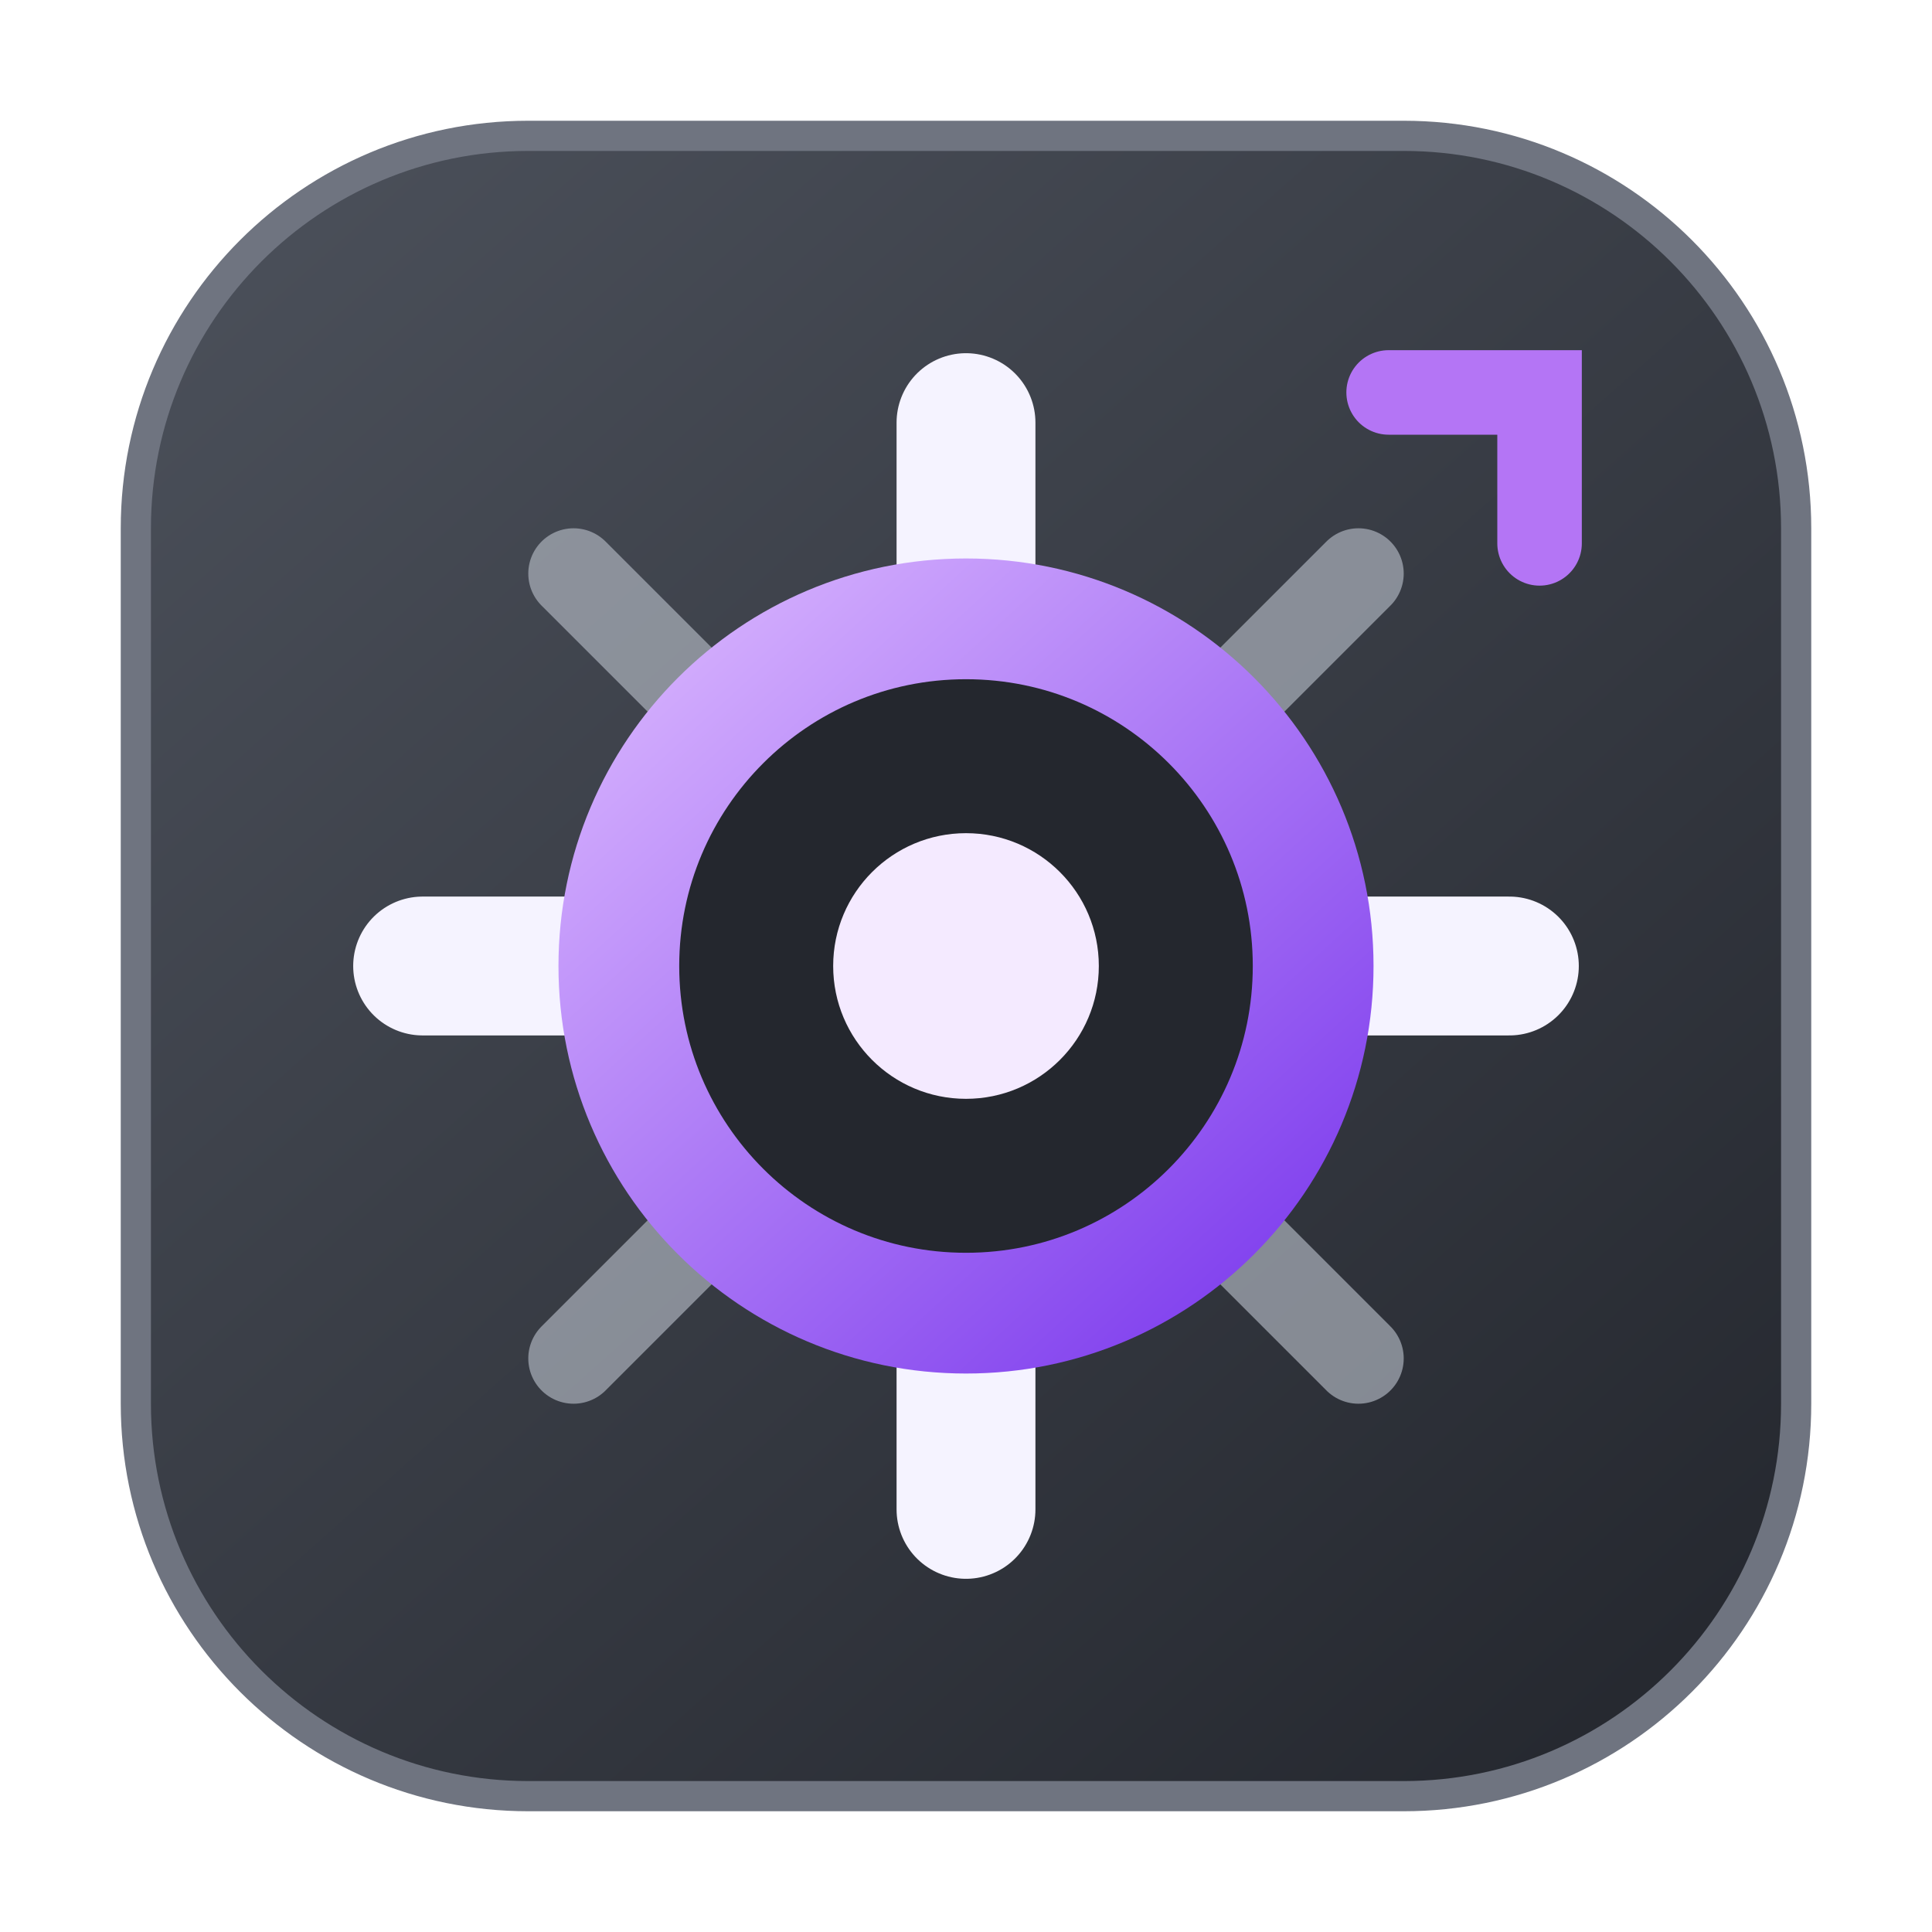
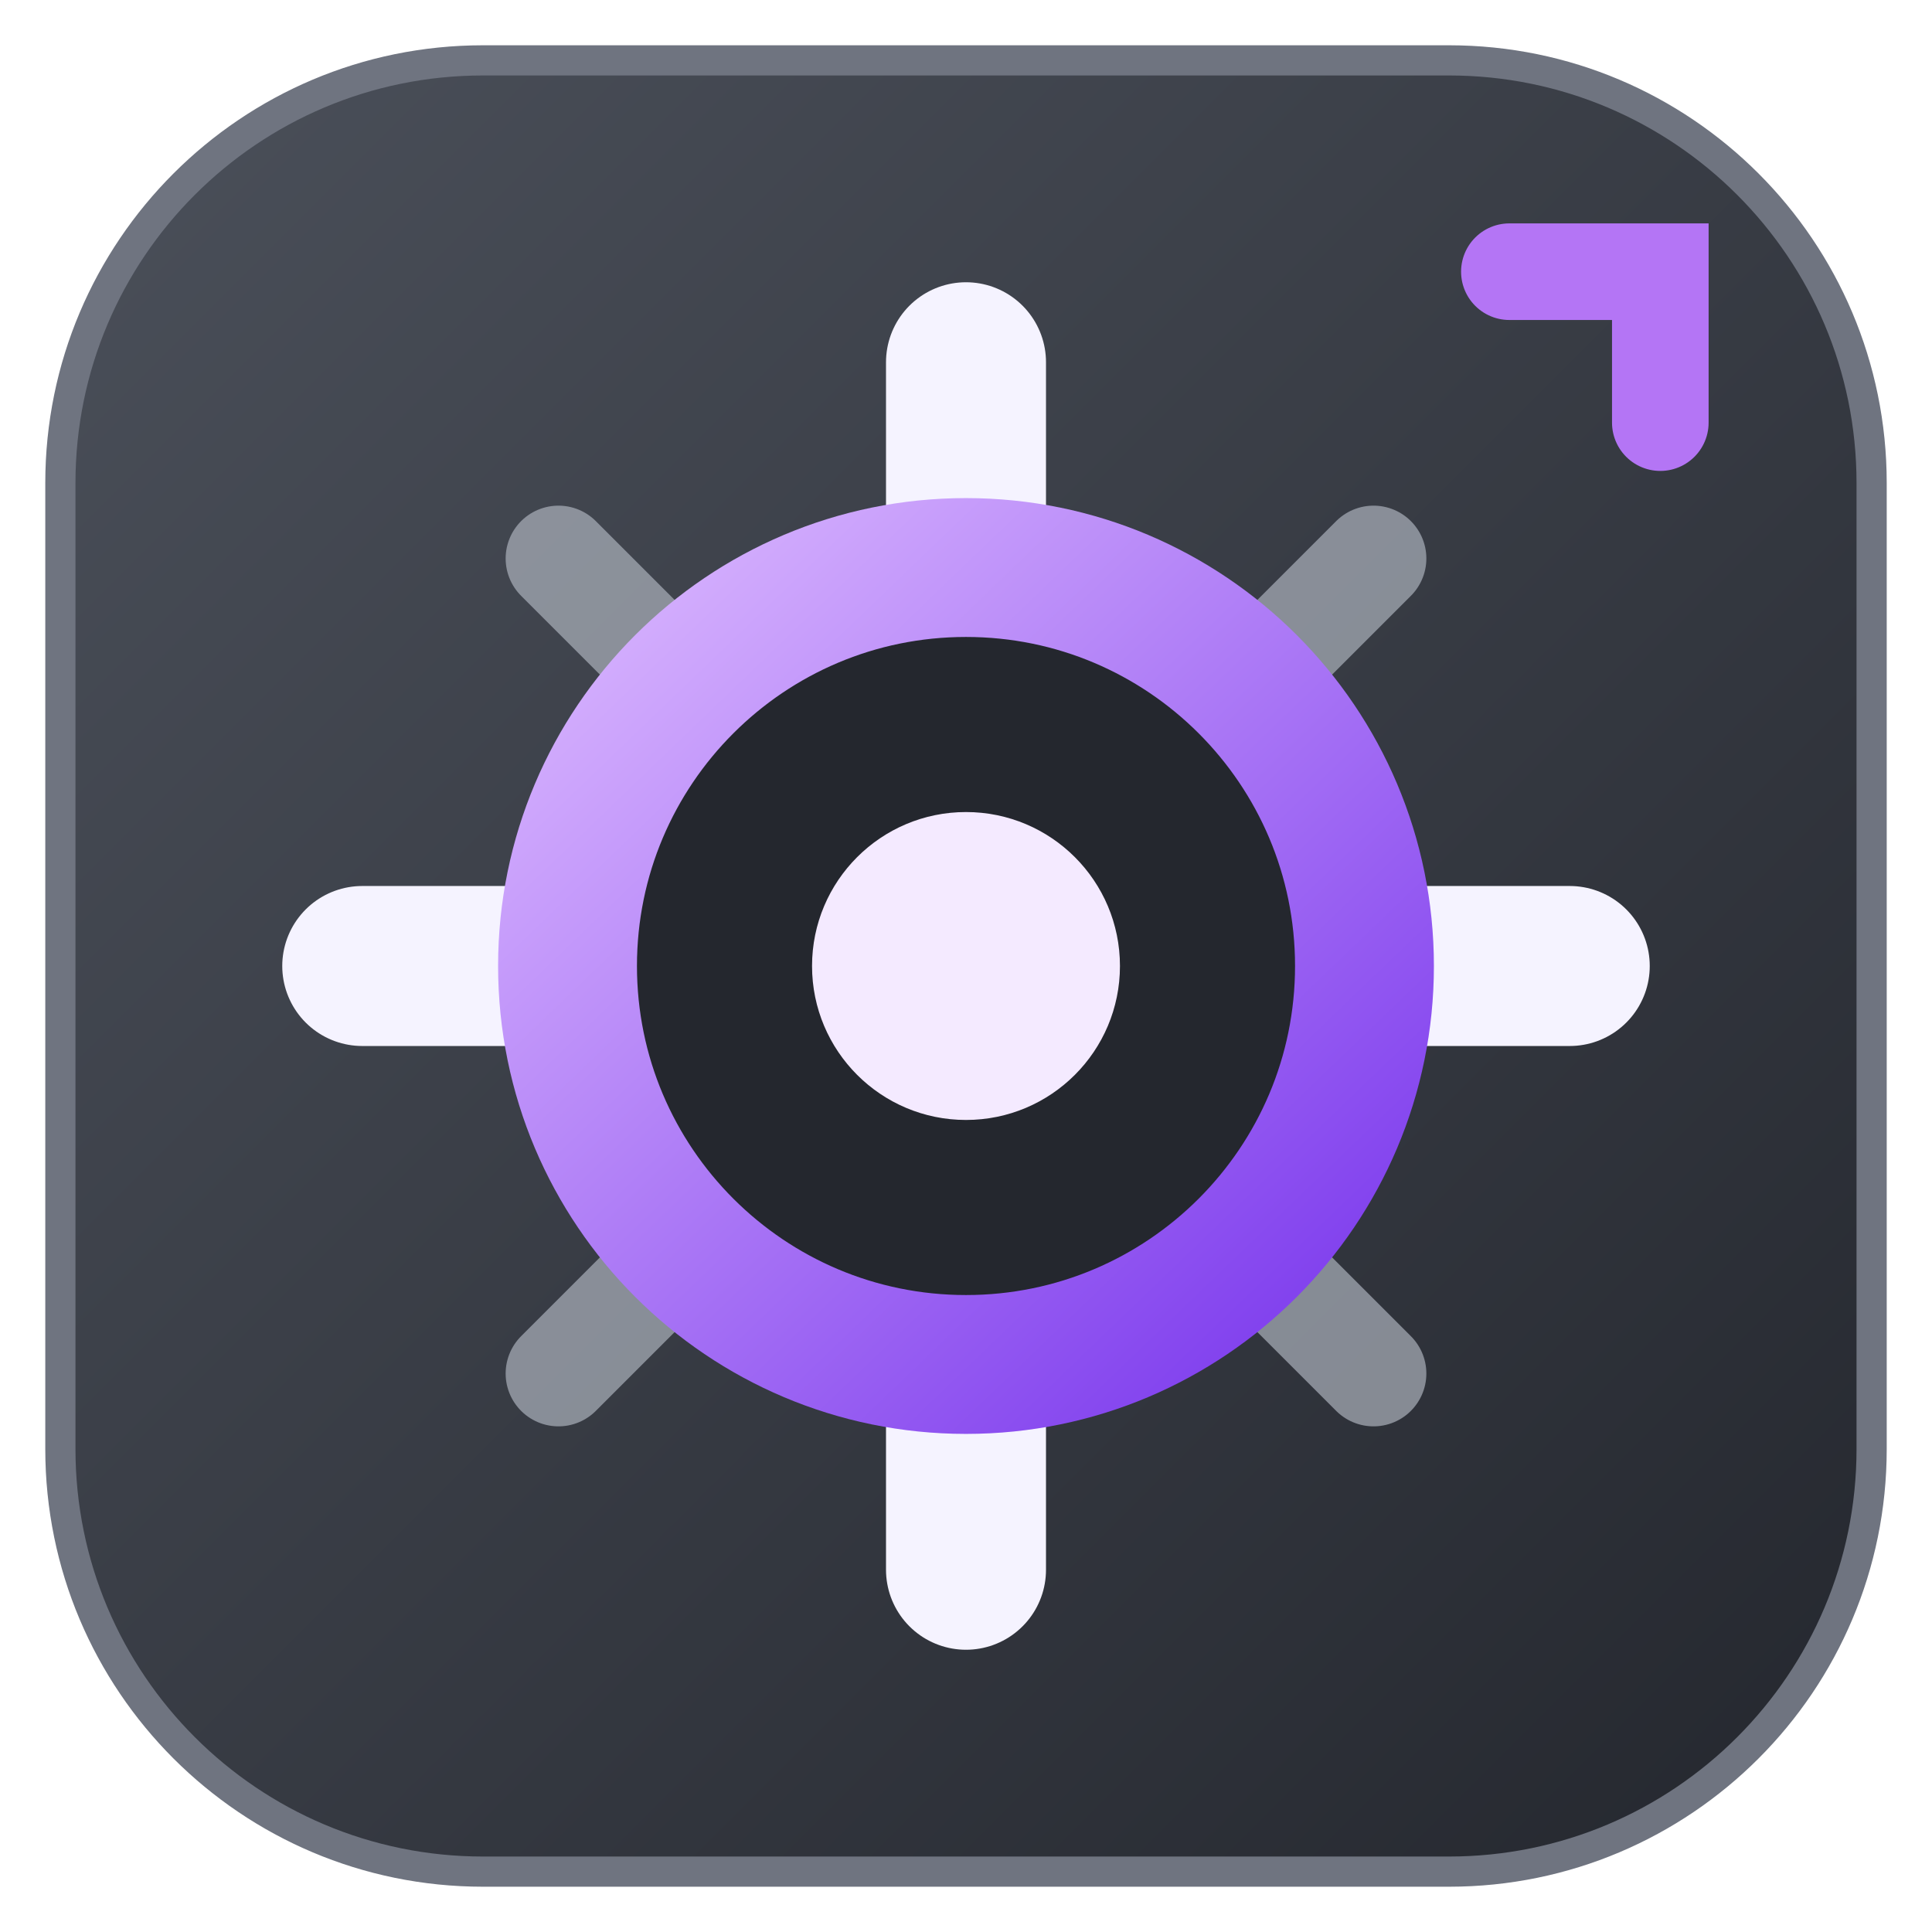
<svg xmlns="http://www.w3.org/2000/svg" viewBox="0 0 64 64" role="img" aria-labelledby="logo-title">
  <defs>
-     <linearGradient id="shell" x1="8" y1="5" x2="56" y2="59" gradientUnits="userSpaceOnUse">
+     <linearGradient id="shell" x1="2" y1="2" x2="62" y2="62" gradientUnits="userSpaceOnUse">
      <stop offset="0" stop-color="#4b505a" />
      <stop offset="1" stop-color="#24272e" />
    </linearGradient>
-     <linearGradient id="core" x1="21" y1="20" x2="43" y2="44" gradientUnits="userSpaceOnUse">
+     <linearGradient id="core" x1="19.5" y1="19" x2="44.5" y2="45" gradientUnits="userSpaceOnUse">
      <stop offset="0" stop-color="#d8b4fe" />
      <stop offset="1" stop-color="#7c3aed" />
    </linearGradient>
  </defs>
-   <rect x="4.5" y="4.5" width="55" height="55" rx="13" fill="url(#shell)" stroke="#6f7480" />
-   <path d="M14 32h14M36 32h14M32 14v14M32 36v14" fill="none" stroke="#f5f3ff" stroke-width="4.6" stroke-linecap="round" />
-   <path d="M19 19l9 9M45 19l-9 9M45 45l-9-9M19 45l9-9" fill="none" stroke="#aeb4bf" stroke-width="3" stroke-linecap="round" opacity=".68" />
-   <circle cx="32" cy="32" r="11.5" fill="#24272e" stroke="url(#core)" stroke-width="4" />
-   <circle cx="32" cy="32" r="4.4" fill="#f4eaff" />
-   <path d="M46 13h5v5" fill="none" stroke="#b475f5" stroke-width="2.8" stroke-linecap="round" />
+   <rect x="2" y="2" width="60" height="60" rx="14" fill="url(#shell)" stroke="#6f7480" stroke-width="1" />
+   <path d="M12 32h16.5M35.5 32h16.5M32 12v16.5M32 35.5v16.5" fill="none" stroke="#f5f3ff" stroke-width="5.3" stroke-linecap="round" />
+   <path d="M18.5 18.5l9.5 9.5M45.5 18.5l-9.5 9.5M45.5 45.5l-9.5-9.5M18.5 45.5l9.5-9.5" fill="none" stroke="#aeb4bf" stroke-width="3.5" stroke-linecap="round" opacity=".68" />
+   <circle cx="32" cy="32" r="13.2" fill="#24272e" stroke="url(#core)" stroke-width="4.6" />
+   <circle cx="32" cy="32" r="5.1" fill="#f4eaff" />
+   <path d="M50 9h5v5" fill="none" stroke="#b475f5" stroke-width="3.2" stroke-linecap="round" />
</svg>
